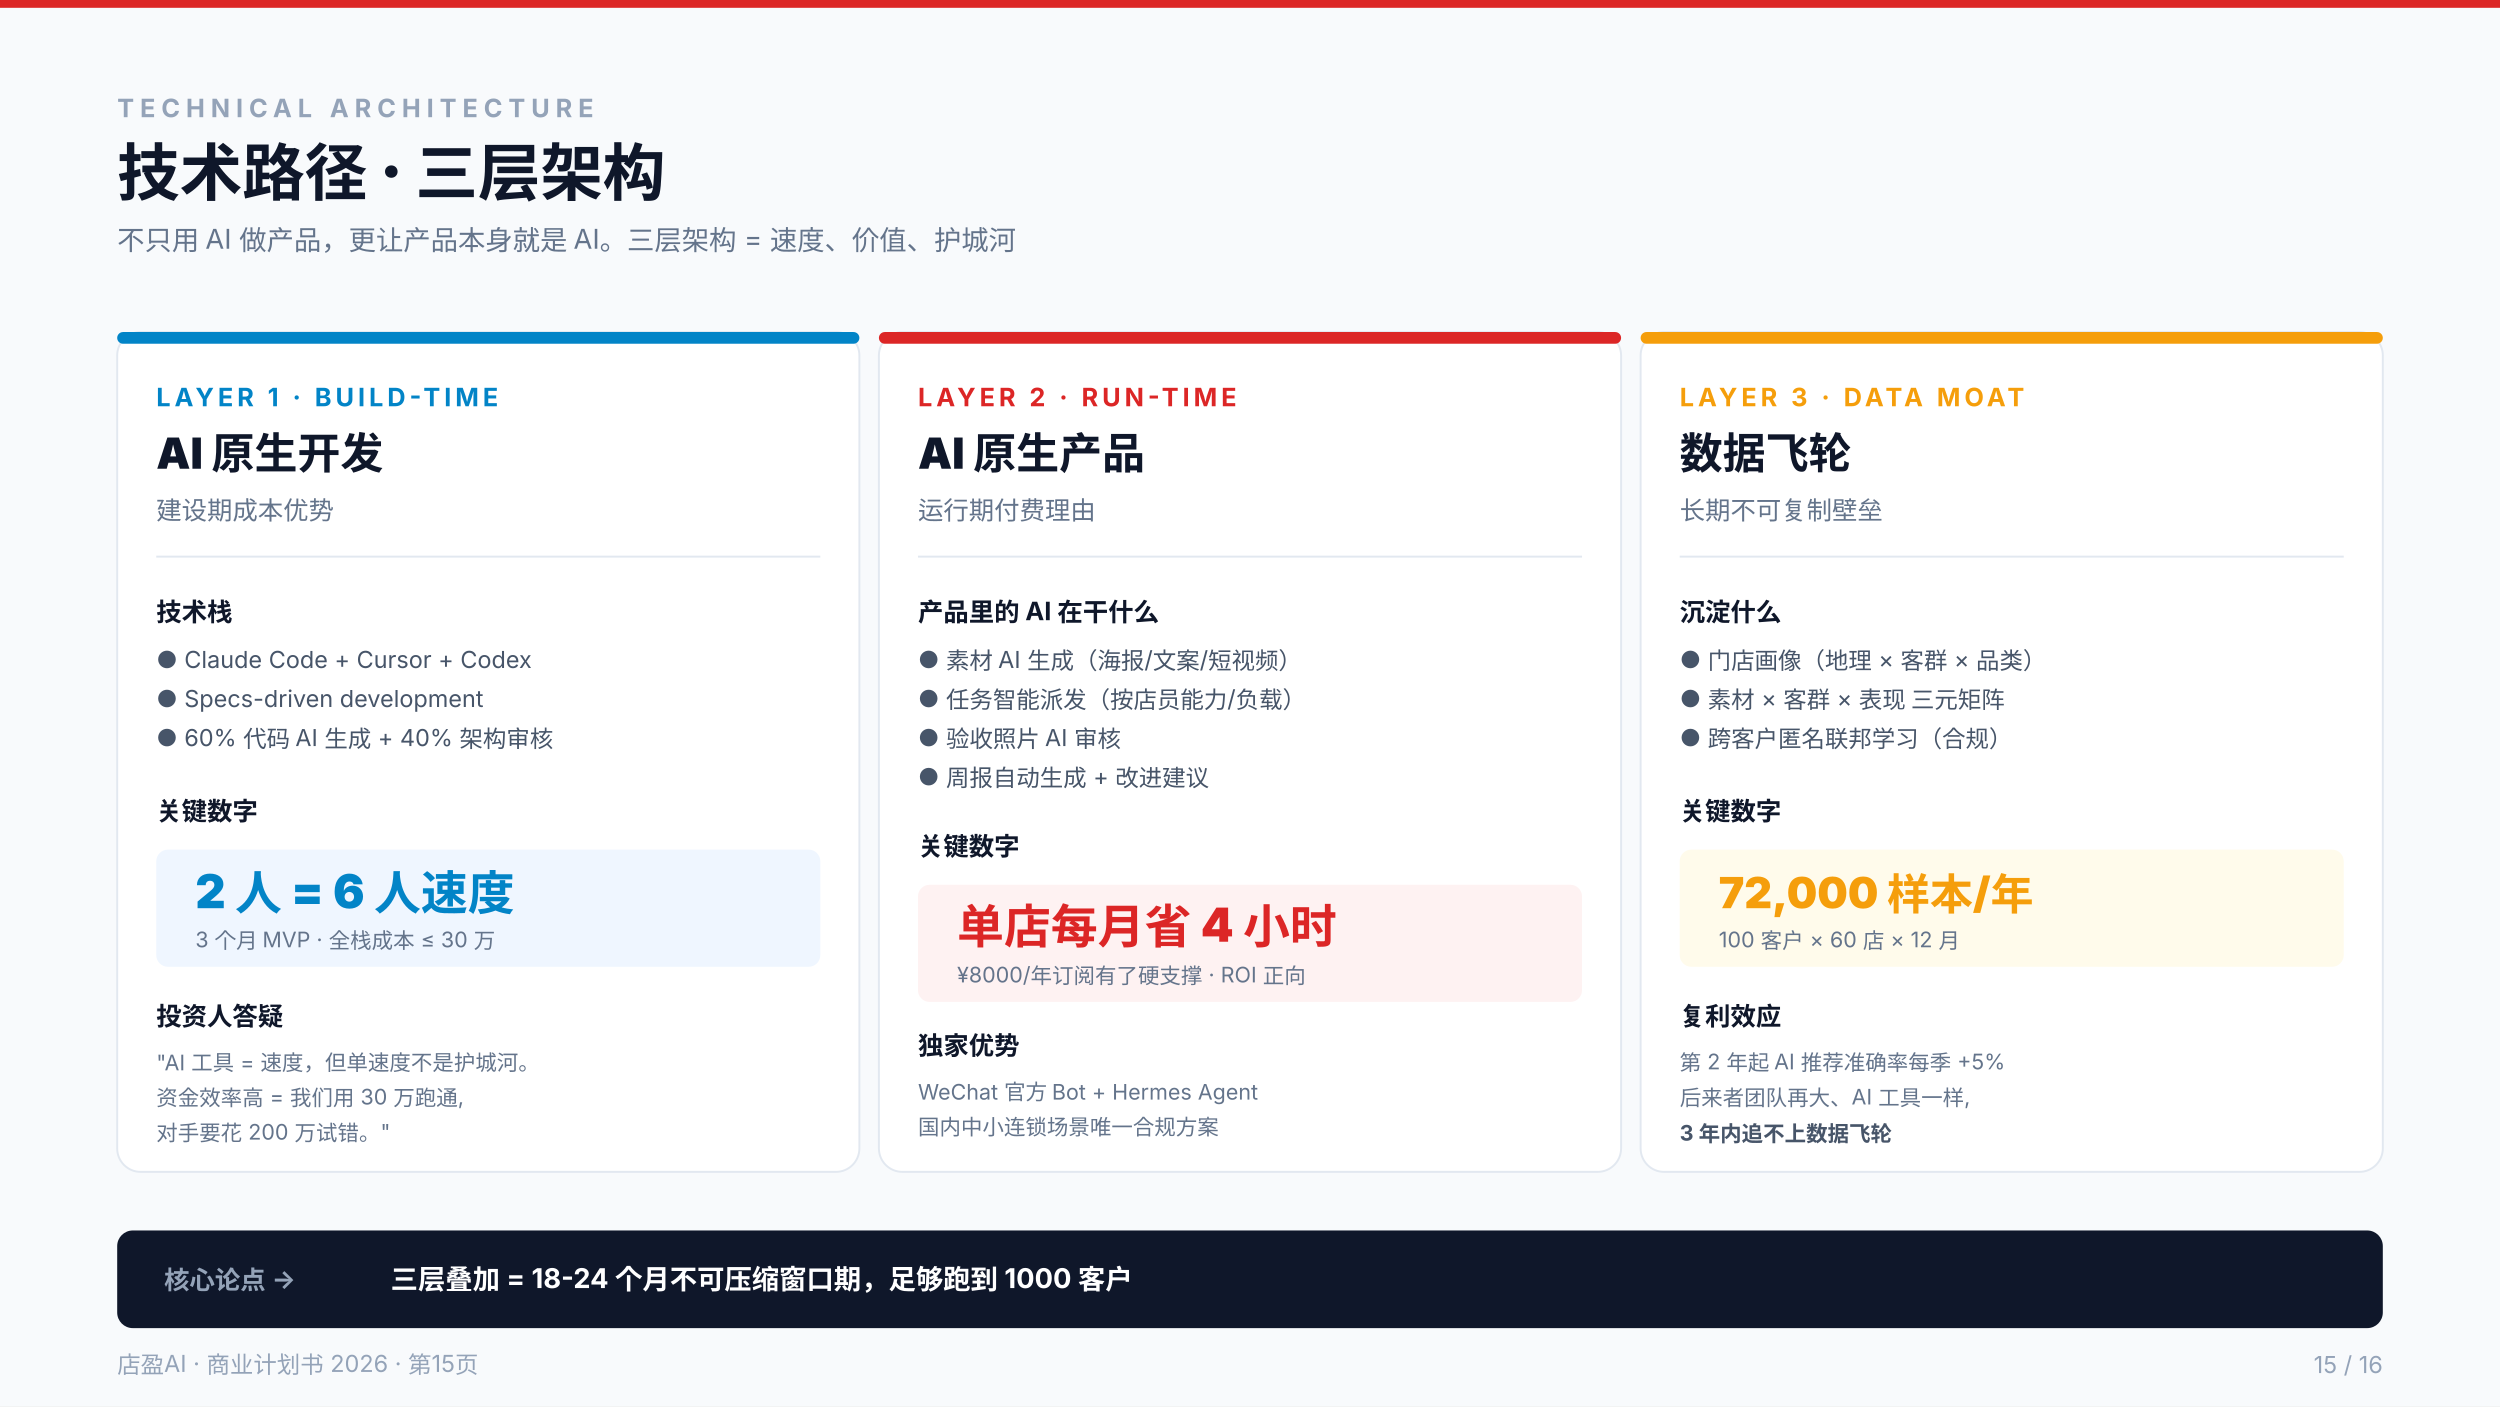
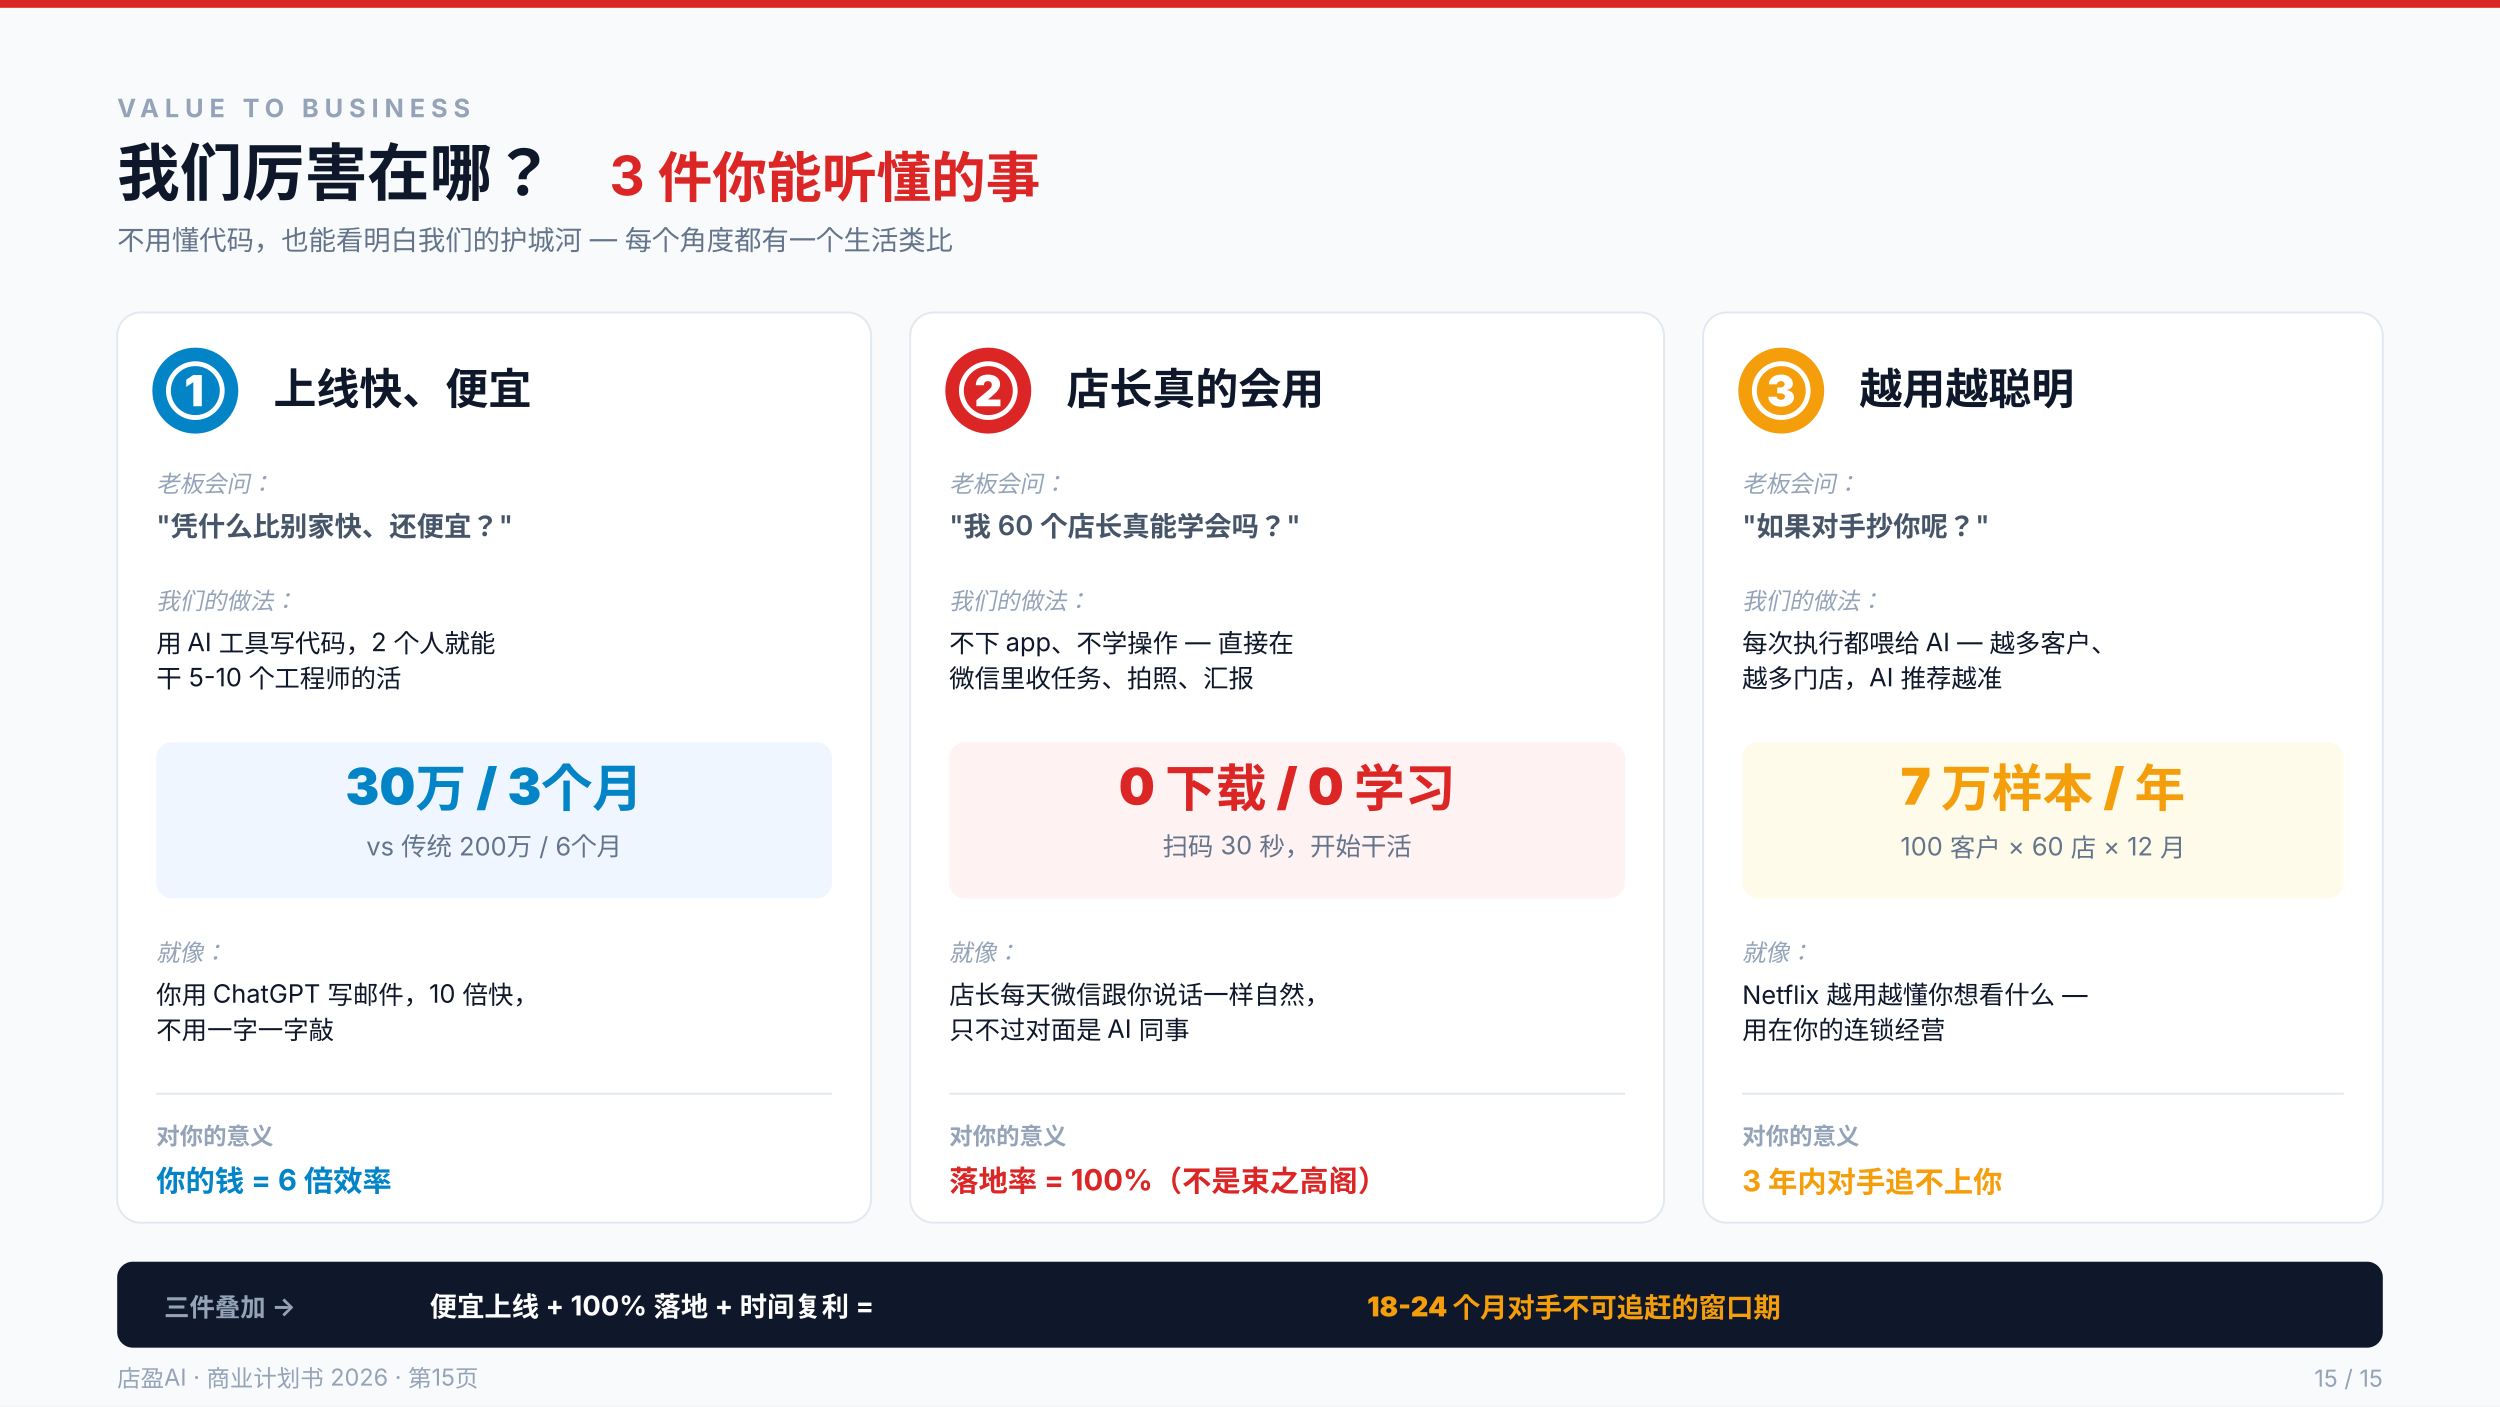
<svg xmlns="http://www.w3.org/2000/svg" width="1280" height="720" viewBox="0 0 1280 720">
  <rect width="1280" height="720" fill="#f8fafc" />
  <rect width="1280" height="4" fill="#dc2626" />
-   <text x="60" y="60" font-family="system-ui,-apple-system,PingFang SC,Microsoft YaHei,sans-serif" font-size="13" fill="#94a3b8" font-weight="700" letter-spacing="3">TECHNICAL ARCHITECTURE</text>
-   <text x="60" y="100" font-family="system-ui,-apple-system,PingFang SC,Microsoft YaHei,sans-serif" font-size="32" font-weight="900" fill="#0f172a">技术路径 · 三层架构</text>
-   <text x="60" y="128" font-family="system-ui,-apple-system,PingFang SC,Microsoft YaHei,sans-serif" font-size="14" fill="#64748b">不只用 AI 做产品，更让产品本身就是 AI。三层架构 = 速度、价值、护城河</text>
-   <rect x="60" y="170" width="380" height="430" rx="12" fill="#ffffff" stroke="#e2e8f0" stroke-width="1" />
-   <rect x="60" y="170" width="380" height="6" rx="3" fill="#0284c7" />
-   <text x="80" y="208" font-family="system-ui,-apple-system,PingFang SC,Microsoft YaHei,sans-serif" font-size="13" font-weight="700" fill="#0284c7" letter-spacing="2">LAYER 1 · BUILD-TIME</text>
-   <text x="80" y="240" font-family="system-ui,-apple-system,PingFang SC,Microsoft YaHei,sans-serif" font-size="22" font-weight="900" fill="#0f172a">AI 原生开发</text>
-   <text x="80" y="266" font-family="system-ui,-apple-system,PingFang SC,Microsoft YaHei,sans-serif" font-size="13" fill="#64748b">建设期成本优势</text>
-   <line x1="80" y1="285" x2="420" y2="285" stroke="#e2e8f0" stroke-width="1" />
-   <text x="80" y="318" font-family="system-ui,-apple-system,PingFang SC,Microsoft YaHei,sans-serif" font-size="13" font-weight="700" fill="#0f172a">技术栈</text>
-   <text x="80" y="342" font-family="system-ui,-apple-system,PingFang SC,Microsoft YaHei,sans-serif" font-size="12" fill="#475569">● Claude Code + Cursor + Codex</text>
-   <text x="80" y="362" font-family="system-ui,-apple-system,PingFang SC,Microsoft YaHei,sans-serif" font-size="12" fill="#475569">● Specs-driven development</text>
-   <text x="80" y="382" font-family="system-ui,-apple-system,PingFang SC,Microsoft YaHei,sans-serif" font-size="12" fill="#475569">● 60% 代码 AI 生成 + 40% 架构审核</text>
-   <text x="80" y="420" font-family="system-ui,-apple-system,PingFang SC,Microsoft YaHei,sans-serif" font-size="13" font-weight="700" fill="#0f172a">关键数字</text>
-   <rect x="80" y="435" width="340" height="60" rx="6" fill="#eff6ff" />
-   <text x="100" y="465" font-family="system-ui,-apple-system,PingFang SC,Microsoft YaHei,sans-serif" font-size="24" font-weight="900" fill="#0284c7">2 人 = 6 人速度</text>
-   <text x="100" y="485" font-family="system-ui,-apple-system,PingFang SC,Microsoft YaHei,sans-serif" font-size="11" fill="#64748b">3 个月 MVP · 全栈成本 ≤ 30 万</text>
-   <text x="80" y="525" font-family="system-ui,-apple-system,PingFang SC,Microsoft YaHei,sans-serif" font-size="13" font-weight="700" fill="#0f172a">投资人答疑</text>
-   <text x="80" y="548" font-family="system-ui,-apple-system,PingFang SC,Microsoft YaHei,sans-serif" font-size="11" fill="#64748b">"AI 工具 = 速度，但单速度不是护城河。</text>
-   <text x="80" y="566" font-family="system-ui,-apple-system,PingFang SC,Microsoft YaHei,sans-serif" font-size="11" fill="#64748b">资金效率高 = 我们用 30 万跑通,</text>
-   <text x="80" y="584" font-family="system-ui,-apple-system,PingFang SC,Microsoft YaHei,sans-serif" font-size="11" fill="#64748b">对手要花 200 万试错。"</text>
-   <rect x="450" y="170" width="380" height="430" rx="12" fill="#ffffff" stroke="#e2e8f0" stroke-width="1" />
-   <rect x="450" y="170" width="380" height="6" rx="3" fill="#dc2626" />
-   <text x="470" y="208" font-family="system-ui,-apple-system,PingFang SC,Microsoft YaHei,sans-serif" font-size="13" font-weight="700" fill="#dc2626" letter-spacing="2">LAYER 2 · RUN-TIME</text>
-   <text x="470" y="240" font-family="system-ui,-apple-system,PingFang SC,Microsoft YaHei,sans-serif" font-size="22" font-weight="900" fill="#0f172a">AI 原生产品</text>
-   <text x="470" y="266" font-family="system-ui,-apple-system,PingFang SC,Microsoft YaHei,sans-serif" font-size="13" fill="#64748b">运行期付费理由</text>
-   <line x1="470" y1="285" x2="810" y2="285" stroke="#e2e8f0" stroke-width="1" />
-   <text x="470" y="318" font-family="system-ui,-apple-system,PingFang SC,Microsoft YaHei,sans-serif" font-size="13" font-weight="700" fill="#0f172a">产品里的 AI 在干什么</text>
-   <text x="470" y="342" font-family="system-ui,-apple-system,PingFang SC,Microsoft YaHei,sans-serif" font-size="12" fill="#475569">● 素材 AI 生成（海报/文案/短视频）</text>
-   <text x="470" y="362" font-family="system-ui,-apple-system,PingFang SC,Microsoft YaHei,sans-serif" font-size="12" fill="#475569">● 任务智能派发（按店员能力/负载）</text>
-   <text x="470" y="382" font-family="system-ui,-apple-system,PingFang SC,Microsoft YaHei,sans-serif" font-size="12" fill="#475569">● 验收照片 AI 审核</text>
-   <text x="470" y="402" font-family="system-ui,-apple-system,PingFang SC,Microsoft YaHei,sans-serif" font-size="12" fill="#475569">● 周报自动生成 + 改进建议</text>
-   <text x="470" y="438" font-family="system-ui,-apple-system,PingFang SC,Microsoft YaHei,sans-serif" font-size="13" font-weight="700" fill="#0f172a">关键数字</text>
-   <rect x="470" y="453" width="340" height="60" rx="6" fill="#fef2f2" />
-   <text x="490" y="483" font-family="system-ui,-apple-system,PingFang SC,Microsoft YaHei,sans-serif" font-size="24" font-weight="900" fill="#dc2626">单店每月省 4 小时</text>
-   <text x="490" y="503" font-family="system-ui,-apple-system,PingFang SC,Microsoft YaHei,sans-serif" font-size="11" fill="#64748b">¥8000/年订阅有了硬支撑 · ROI 正向</text>
-   <text x="470" y="540" font-family="system-ui,-apple-system,PingFang SC,Microsoft YaHei,sans-serif" font-size="13" font-weight="700" fill="#0f172a">独家优势</text>
-   <text x="470" y="563" font-family="system-ui,-apple-system,PingFang SC,Microsoft YaHei,sans-serif" font-size="11" fill="#64748b">WeChat 官方 Bot + Hermes Agent</text>
-   <text x="470" y="581" font-family="system-ui,-apple-system,PingFang SC,Microsoft YaHei,sans-serif" font-size="11" fill="#64748b">国内中小连锁场景唯一合规方案</text>
-   <rect x="840" y="170" width="380" height="430" rx="12" fill="#ffffff" stroke="#e2e8f0" stroke-width="1" />
-   <rect x="840" y="170" width="380" height="6" rx="3" fill="#f59e0b" />
-   <text x="860" y="208" font-family="system-ui,-apple-system,PingFang SC,Microsoft YaHei,sans-serif" font-size="13" font-weight="700" fill="#f59e0b" letter-spacing="2">LAYER 3 · DATA MOAT</text>
-   <text x="860" y="240" font-family="system-ui,-apple-system,PingFang SC,Microsoft YaHei,sans-serif" font-size="22" font-weight="900" fill="#0f172a">数据飞轮</text>
-   <text x="860" y="266" font-family="system-ui,-apple-system,PingFang SC,Microsoft YaHei,sans-serif" font-size="13" fill="#64748b">长期不可复制壁垒</text>
-   <line x1="860" y1="285" x2="1200" y2="285" stroke="#e2e8f0" stroke-width="1" />
-   <text x="860" y="318" font-family="system-ui,-apple-system,PingFang SC,Microsoft YaHei,sans-serif" font-size="13" font-weight="700" fill="#0f172a">沉淀什么</text>
-   <text x="860" y="342" font-family="system-ui,-apple-system,PingFang SC,Microsoft YaHei,sans-serif" font-size="12" fill="#475569">● 门店画像（地理 × 客群 × 品类）</text>
-   <text x="860" y="362" font-family="system-ui,-apple-system,PingFang SC,Microsoft YaHei,sans-serif" font-size="12" fill="#475569">● 素材 × 客群 × 表现 三元矩阵</text>
-   <text x="860" y="382" font-family="system-ui,-apple-system,PingFang SC,Microsoft YaHei,sans-serif" font-size="12" fill="#475569">● 跨客户匿名联邦学习（合规）</text>
-   <text x="860" y="420" font-family="system-ui,-apple-system,PingFang SC,Microsoft YaHei,sans-serif" font-size="13" font-weight="700" fill="#0f172a">关键数字</text>
-   <rect x="860" y="435" width="340" height="60" rx="6" fill="#fffbeb" />
-   <text x="880" y="465" font-family="system-ui,-apple-system,PingFang SC,Microsoft YaHei,sans-serif" font-size="22" font-weight="900" fill="#f59e0b">72,000 样本/年</text>
-   <text x="880" y="485" font-family="system-ui,-apple-system,PingFang SC,Microsoft YaHei,sans-serif" font-size="11" fill="#64748b">100 客户 × 60 店 × 12 月</text>
-   <text x="860" y="525" font-family="system-ui,-apple-system,PingFang SC,Microsoft YaHei,sans-serif" font-size="13" font-weight="700" fill="#0f172a">复利效应</text>
-   <text x="860" y="548" font-family="system-ui,-apple-system,PingFang SC,Microsoft YaHei,sans-serif" font-size="11" fill="#64748b">第 2 年起 AI 推荐准确率每季 +5%</text>
-   <text x="860" y="566" font-family="system-ui,-apple-system,PingFang SC,Microsoft YaHei,sans-serif" font-size="11" fill="#64748b">后来者团队再大、AI 工具一样,</text>
-   <text x="860" y="584" font-family="system-ui,-apple-system,PingFang SC,Microsoft YaHei,sans-serif" font-size="11" fill="#475569" font-weight="700">3 年内追不上数据飞轮</text>
-   <rect x="60" y="630" width="1160" height="50" rx="8" fill="#0f172a" />
-   <text x="84" y="660" font-family="system-ui,-apple-system,PingFang SC,Microsoft YaHei,sans-serif" font-size="13" fill="#94a3b8" font-weight="700">核心论点 →</text>
-   <text x="200" y="660" font-family="system-ui,-apple-system,PingFang SC,Microsoft YaHei,sans-serif" font-size="14" fill="#ffffff" font-weight="700">三层叠加 = 18-24 个月不可压缩窗口期，足够跑到 1000 客户</text>
-   <text x="60" y="703" font-family="system-ui,-apple-system" font-size="12" fill="#94a3b8">店盈AI · 商业计划书 2026 · 第15页</text>
-   <text x="1220" y="703" font-family="system-ui,-apple-system" font-size="12" fill="#94a3b8" text-anchor="end">15 / 16</text>
+   <text x="60" y="60" font-family="system-ui,-apple-system,PingFang SC,Microsoft YaHei,sans-serif" font-size="13" fill="#94a3b8" font-weight="700" letter-spacing="3">VALUE TO BUSINESS</text>
+   <text x="60" y="100" font-family="system-ui,-apple-system,PingFang SC,Microsoft YaHei,sans-serif" font-size="32" font-weight="900" fill="#0f172a">我们厉害在哪？</text>
+   <text x="312" y="100" font-family="system-ui,-apple-system,PingFang SC,Microsoft YaHei,sans-serif" font-size="28" font-weight="700" fill="#dc2626">3 件你能听懂的事</text>
+   <text x="60" y="128" font-family="system-ui,-apple-system,PingFang SC,Microsoft YaHei,sans-serif" font-size="14" fill="#64748b">不用懂代码，也能看明白我们的护城河 — 每个角度都有一个生活类比</text>
+   <rect x="60" y="160" width="386" height="466" rx="12" fill="#ffffff" stroke="#e2e8f0" stroke-width="1" />
+   <circle cx="100" cy="200" r="22" fill="#0284c7" />
+   <text x="100" y="208" font-family="system-ui,-apple-system,PingFang SC,Microsoft YaHei,sans-serif" font-size="22" font-weight="900" fill="#ffffff" text-anchor="middle">①</text>
+   <text x="140" y="207" font-family="system-ui,-apple-system,PingFang SC,Microsoft YaHei,sans-serif" font-size="22" font-weight="900" fill="#0f172a">上线快、便宜</text>
+   <text x="80" y="252" font-family="system-ui,-apple-system,PingFang SC,Microsoft YaHei,sans-serif" font-size="12" fill="#94a3b8" font-style="italic">老板会问：</text>
+   <text x="80" y="274" font-family="system-ui,-apple-system,PingFang SC,Microsoft YaHei,sans-serif" font-size="14" fill="#475569" font-weight="600">"凭什么比别家快、还便宜？"</text>
+   <text x="80" y="312" font-family="system-ui,-apple-system,PingFang SC,Microsoft YaHei,sans-serif" font-size="12" fill="#94a3b8" font-style="italic">我们的做法：</text>
+   <text x="80" y="334" font-family="system-ui,-apple-system,PingFang SC,Microsoft YaHei,sans-serif" font-size="13" fill="#0f172a">用 AI 工具写代码，2 个人就能</text>
+   <text x="80" y="352" font-family="system-ui,-apple-system,PingFang SC,Microsoft YaHei,sans-serif" font-size="13" fill="#0f172a">干 5-10 个工程师的活</text>
+   <rect x="80" y="380" width="346" height="80" rx="8" fill="#eff6ff" />
+   <text x="253" y="412" font-family="system-ui,-apple-system,PingFang SC,Microsoft YaHei,sans-serif" font-size="26" font-weight="900" fill="#0284c7" text-anchor="middle">30万 / 3个月</text>
+   <text x="253" y="438" font-family="system-ui,-apple-system,PingFang SC,Microsoft YaHei,sans-serif" font-size="13" fill="#64748b" text-anchor="middle">vs 传统 200万 / 6个月</text>
+   <text x="80" y="492" font-family="system-ui,-apple-system,PingFang SC,Microsoft YaHei,sans-serif" font-size="12" fill="#94a3b8" font-style="italic">就像：</text>
+   <text x="80" y="514" font-family="system-ui,-apple-system,PingFang SC,Microsoft YaHei,sans-serif" font-size="13" fill="#0f172a">你用 ChatGPT 写邮件，10 倍快，</text>
+   <text x="80" y="532" font-family="system-ui,-apple-system,PingFang SC,Microsoft YaHei,sans-serif" font-size="13" fill="#0f172a">不用一字一字敲</text>
+   <line x1="80" y1="560" x2="426" y2="560" stroke="#e2e8f0" stroke-width="1" />
+   <text x="80" y="586" font-family="system-ui,-apple-system,PingFang SC,Microsoft YaHei,sans-serif" font-size="12" fill="#94a3b8" font-weight="700">对你的意义</text>
+   <text x="80" y="610" font-family="system-ui,-apple-system,PingFang SC,Microsoft YaHei,sans-serif" font-size="15" font-weight="700" fill="#0284c7">你的钱 = 6 倍效率</text>
+   <rect x="466" y="160" width="386" height="466" rx="12" fill="#ffffff" stroke="#e2e8f0" stroke-width="1" />
+   <circle cx="506" cy="200" r="22" fill="#dc2626" />
+   <text x="506" y="208" font-family="system-ui,-apple-system,PingFang SC,Microsoft YaHei,sans-serif" font-size="22" font-weight="900" fill="#ffffff" text-anchor="middle">②</text>
+   <text x="546" y="207" font-family="system-ui,-apple-system,PingFang SC,Microsoft YaHei,sans-serif" font-size="22" font-weight="900" fill="#0f172a">店长真的会用</text>
+   <text x="486" y="252" font-family="system-ui,-apple-system,PingFang SC,Microsoft YaHei,sans-serif" font-size="12" fill="#94a3b8" font-style="italic">老板会问：</text>
+   <text x="486" y="274" font-family="system-ui,-apple-system,PingFang SC,Microsoft YaHei,sans-serif" font-size="14" fill="#475569" font-weight="600">"我 60 个店长真能学会吗？"</text>
+   <text x="486" y="312" font-family="system-ui,-apple-system,PingFang SC,Microsoft YaHei,sans-serif" font-size="12" fill="#94a3b8" font-style="italic">我们的做法：</text>
+   <text x="486" y="334" font-family="system-ui,-apple-system,PingFang SC,Microsoft YaHei,sans-serif" font-size="13" fill="#0f172a">不下 app、不学操作 — 直接在</text>
+   <text x="486" y="352" font-family="system-ui,-apple-system,PingFang SC,Microsoft YaHei,sans-serif" font-size="13" fill="#0f172a">微信里收任务、拍照、汇报</text>
+   <rect x="486" y="380" width="346" height="80" rx="8" fill="#fef2f2" />
+   <text x="659" y="412" font-family="system-ui,-apple-system,PingFang SC,Microsoft YaHei,sans-serif" font-size="26" font-weight="900" fill="#dc2626" text-anchor="middle">0 下载 / 0 学习</text>
+   <text x="659" y="438" font-family="system-ui,-apple-system,PingFang SC,Microsoft YaHei,sans-serif" font-size="13" fill="#64748b" text-anchor="middle">扫码 30 秒，开始干活</text>
+   <text x="486" y="492" font-family="system-ui,-apple-system,PingFang SC,Microsoft YaHei,sans-serif" font-size="12" fill="#94a3b8" font-style="italic">就像：</text>
+   <text x="486" y="514" font-family="system-ui,-apple-system,PingFang SC,Microsoft YaHei,sans-serif" font-size="13" fill="#0f172a">店长每天微信跟你说话一样自然，</text>
+   <text x="486" y="532" font-family="system-ui,-apple-system,PingFang SC,Microsoft YaHei,sans-serif" font-size="13" fill="#0f172a">只不过对面是 AI 同事</text>
+   <line x1="486" y1="560" x2="832" y2="560" stroke="#e2e8f0" stroke-width="1" />
+   <text x="486" y="586" font-family="system-ui,-apple-system,PingFang SC,Microsoft YaHei,sans-serif" font-size="12" fill="#94a3b8" font-weight="700">对你的意义</text>
+   <text x="486" y="610" font-family="system-ui,-apple-system,PingFang SC,Microsoft YaHei,sans-serif" font-size="15" font-weight="700" fill="#dc2626">落地率 = 100%（不是束之高阁）</text>
+   <rect x="872" y="160" width="348" height="466" rx="12" fill="#ffffff" stroke="#e2e8f0" stroke-width="1" />
+   <circle cx="912" cy="200" r="22" fill="#f59e0b" />
+   <text x="912" y="208" font-family="system-ui,-apple-system,PingFang SC,Microsoft YaHei,sans-serif" font-size="22" font-weight="900" fill="#ffffff" text-anchor="middle">③</text>
+   <text x="952" y="207" font-family="system-ui,-apple-system,PingFang SC,Microsoft YaHei,sans-serif" font-size="22" font-weight="900" fill="#0f172a">越用越聪明</text>
+   <text x="892" y="252" font-family="system-ui,-apple-system,PingFang SC,Microsoft YaHei,sans-serif" font-size="12" fill="#94a3b8" font-style="italic">老板会问：</text>
+   <text x="892" y="274" font-family="system-ui,-apple-system,PingFang SC,Microsoft YaHei,sans-serif" font-size="14" fill="#475569" font-weight="600">"如果对手抄你呢？"</text>
+   <text x="892" y="312" font-family="system-ui,-apple-system,PingFang SC,Microsoft YaHei,sans-serif" font-size="12" fill="#94a3b8" font-style="italic">我们的做法：</text>
+   <text x="892" y="334" font-family="system-ui,-apple-system,PingFang SC,Microsoft YaHei,sans-serif" font-size="13" fill="#0f172a">每次执行都喂给 AI — 越多客户、</text>
+   <text x="892" y="352" font-family="system-ui,-apple-system,PingFang SC,Microsoft YaHei,sans-serif" font-size="13" fill="#0f172a">越多门店，AI 推荐越准</text>
+   <rect x="892" y="380" width="308" height="80" rx="8" fill="#fffbeb" />
+   <text x="1046" y="412" font-family="system-ui,-apple-system,PingFang SC,Microsoft YaHei,sans-serif" font-size="26" font-weight="900" fill="#f59e0b" text-anchor="middle">7 万样本 / 年</text>
+   <text x="1046" y="438" font-family="system-ui,-apple-system,PingFang SC,Microsoft YaHei,sans-serif" font-size="13" fill="#64748b" text-anchor="middle">100 客户 × 60 店 × 12 月</text>
+   <text x="892" y="492" font-family="system-ui,-apple-system,PingFang SC,Microsoft YaHei,sans-serif" font-size="12" fill="#94a3b8" font-style="italic">就像：</text>
+   <text x="892" y="514" font-family="system-ui,-apple-system,PingFang SC,Microsoft YaHei,sans-serif" font-size="13" fill="#0f172a">Netflix 越用越懂你想看什么 —</text>
+   <text x="892" y="532" font-family="system-ui,-apple-system,PingFang SC,Microsoft YaHei,sans-serif" font-size="13" fill="#0f172a">用在你的连锁经营</text>
+   <line x1="892" y1="560" x2="1200" y2="560" stroke="#e2e8f0" stroke-width="1" />
+   <text x="892" y="586" font-family="system-ui,-apple-system,PingFang SC,Microsoft YaHei,sans-serif" font-size="12" fill="#94a3b8" font-weight="700">对你的意义</text>
+   <text x="892" y="610" font-family="system-ui,-apple-system,PingFang SC,Microsoft YaHei,sans-serif" font-size="15" font-weight="700" fill="#f59e0b">3 年内对手追不上你</text>
+   <rect x="60" y="646" width="1160" height="44" rx="8" fill="#0f172a" />
+   <text x="84" y="674" font-family="system-ui,-apple-system,PingFang SC,Microsoft YaHei,sans-serif" font-size="13" fill="#94a3b8" font-weight="700">三件叠加 →</text>
+   <text x="220" y="674" font-family="system-ui,-apple-system,PingFang SC,Microsoft YaHei,sans-serif" font-size="14" fill="#ffffff" font-weight="700">便宜上线 + 100% 落地 + 时间复利 = </text>
+   <text x="700" y="674" font-family="system-ui,-apple-system,PingFang SC,Microsoft YaHei,sans-serif" font-size="14" fill="#f59e0b" font-weight="900">18-24 个月对手不可追赶的窗口期</text>
+   <text x="60" y="710" font-family="system-ui,-apple-system" font-size="12" fill="#94a3b8">店盈AI · 商业计划书 2026 · 第15页</text>
+   <text x="1220" y="710" font-family="system-ui,-apple-system" font-size="12" fill="#94a3b8" text-anchor="end">15 / 15</text>
</svg>
